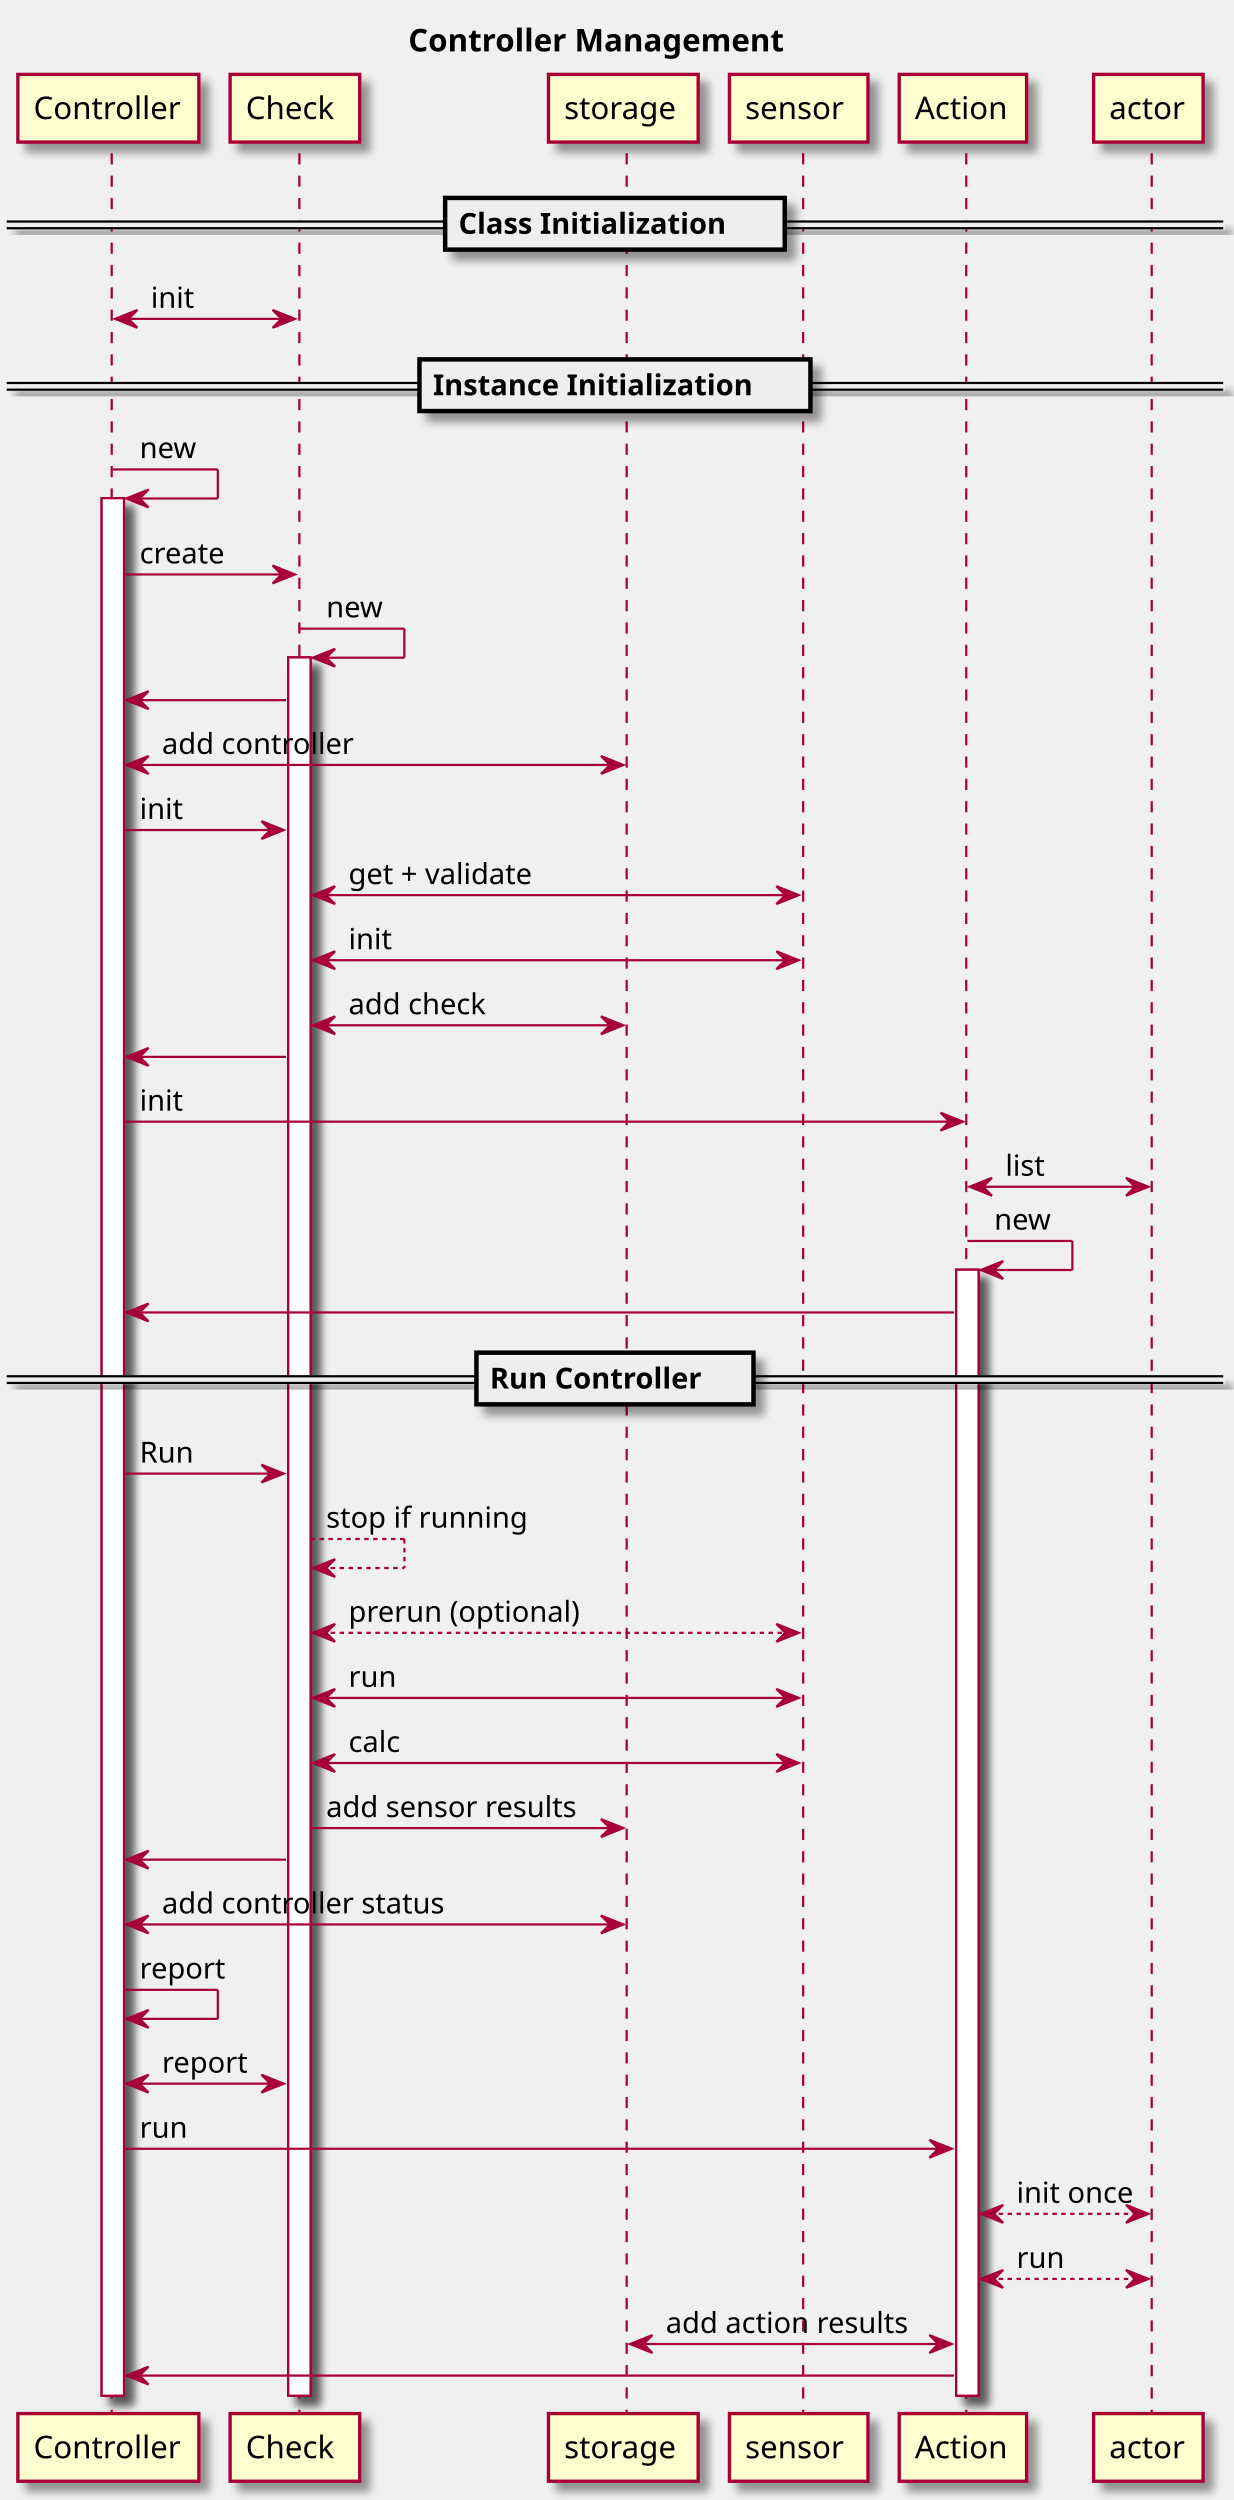
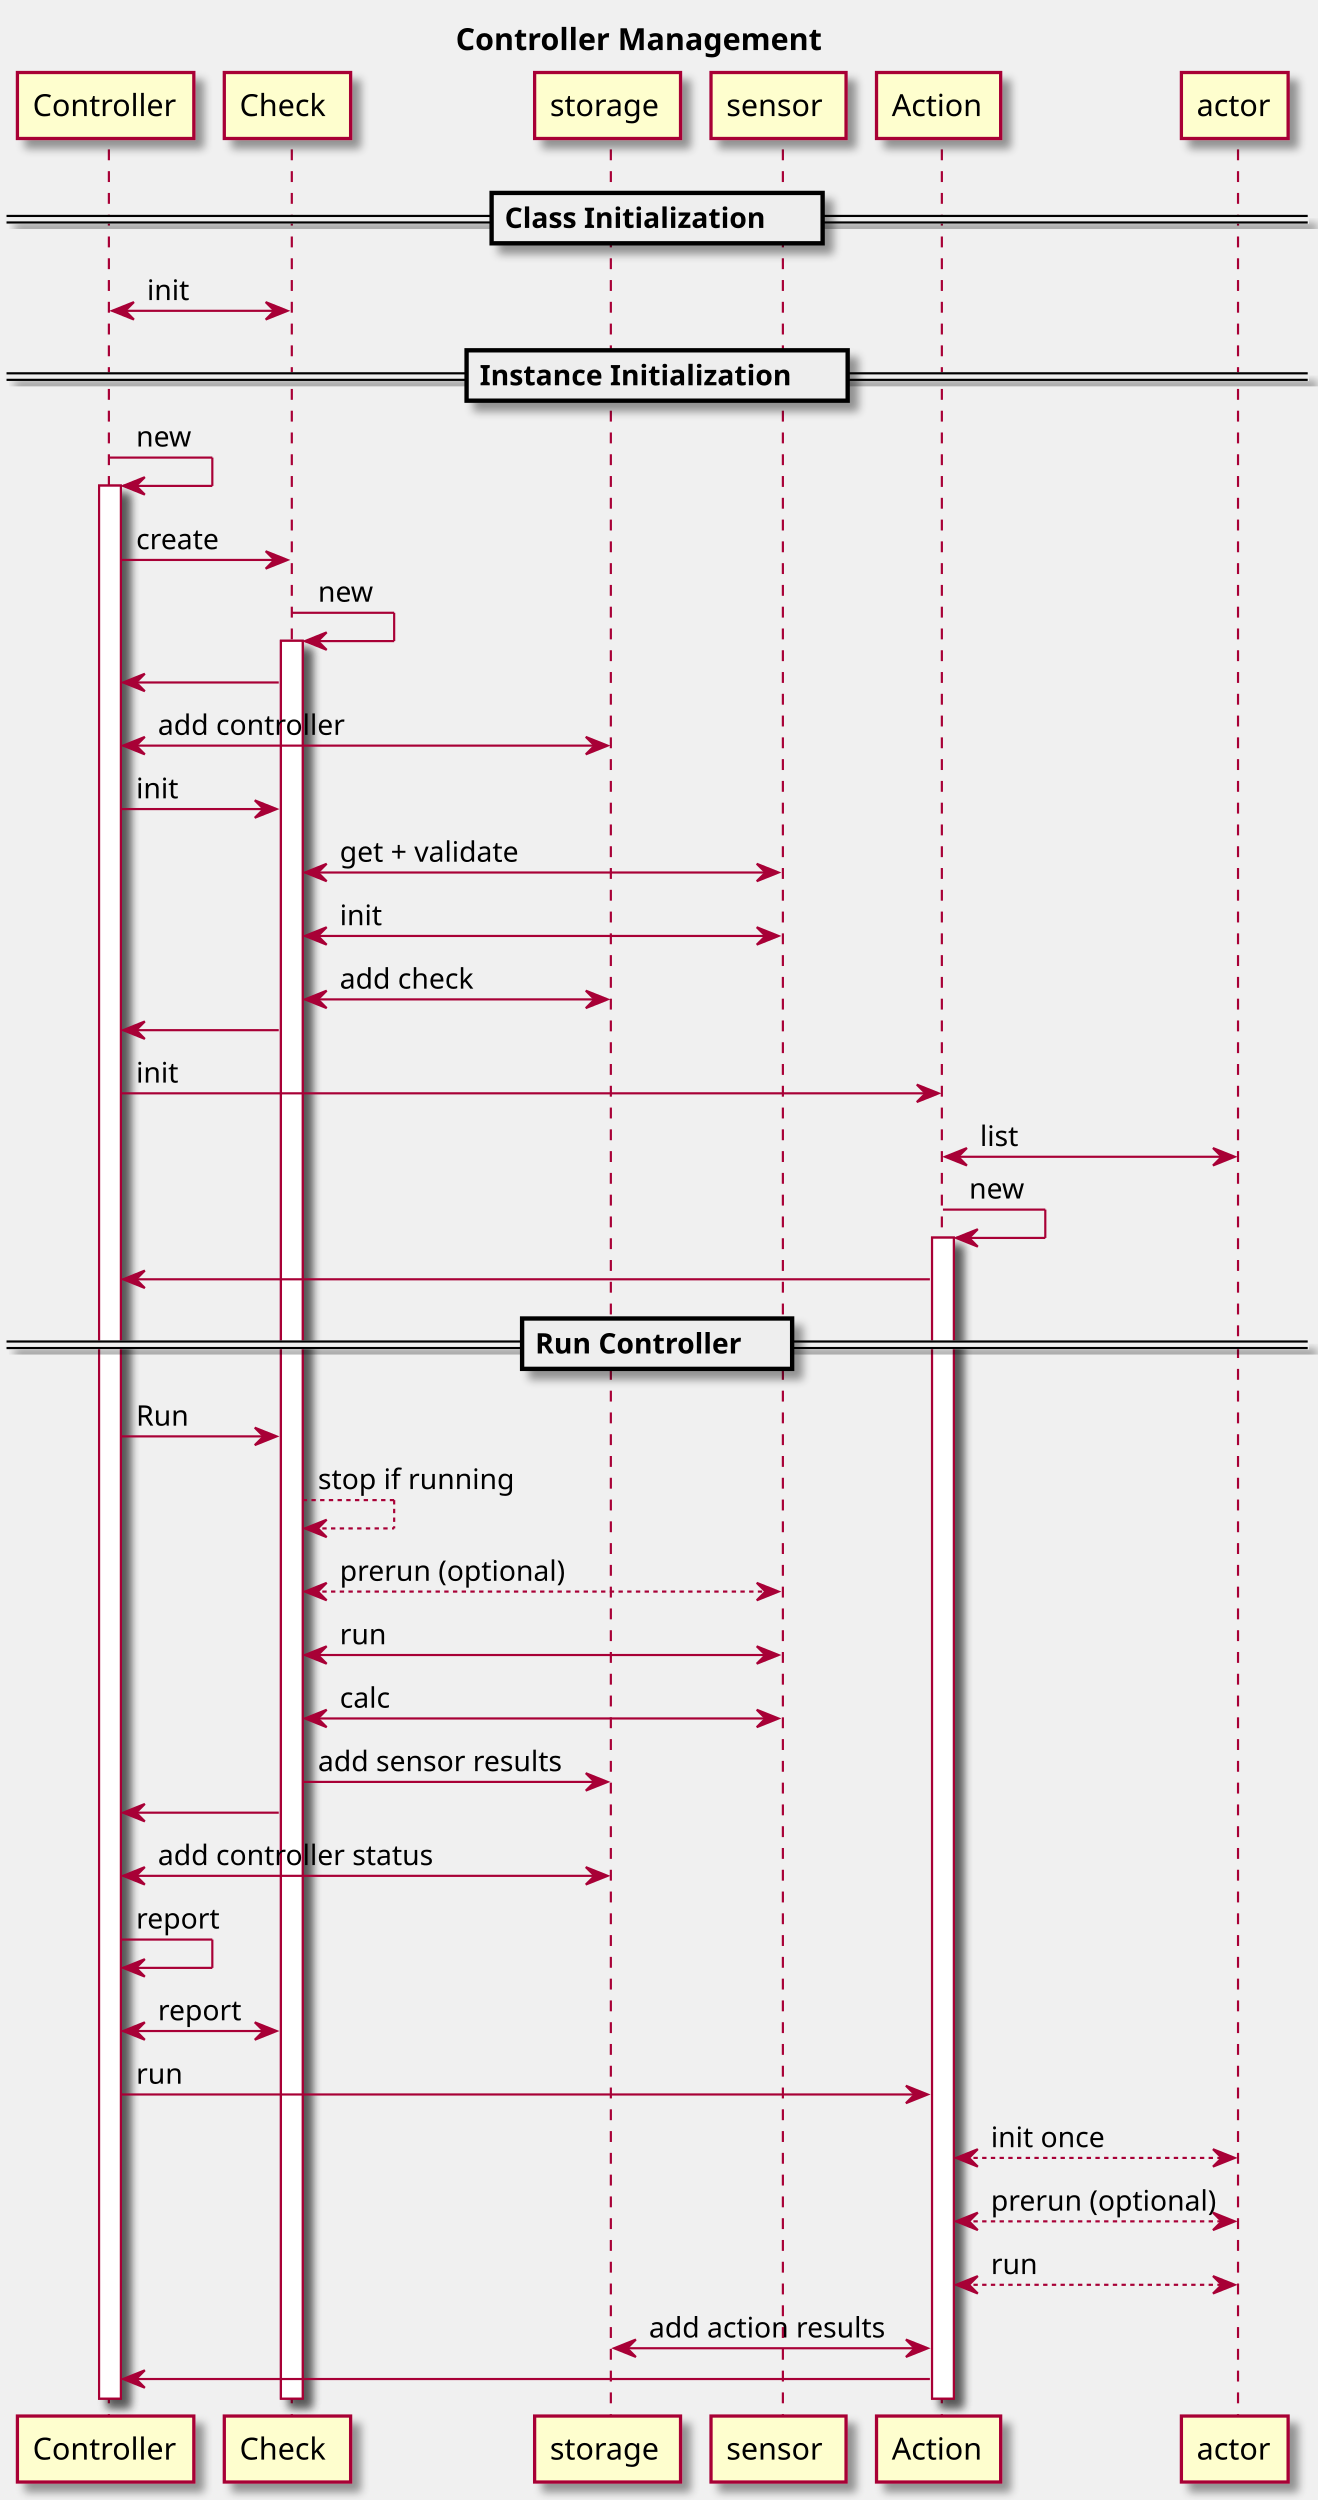
- <svg xmlns="http://www.w3.org/2000/svg" height="1119px" style="width:552px;height:1119px;" version="1.1" viewBox="0 0 552 1119" width="552px">
+ <svg xmlns="http://www.w3.org/2000/svg" height="1148px" style="width:605px;height:1148px;" version="1.1" viewBox="0 0 605 1148" width="605px">
  <defs>
    <filter height="300%" id="f1" width="300%" x="-1" y="-1">
      <feGaussianBlur result="blurOut" stdDeviation="2.0" />
      <feColorMatrix in="blurOut" result="blurOut2" type="matrix" values="0 0 0 0 0 0 0 0 0 0 0 0 0 0 0 0 0 0 .4 0" />
      <feOffset dx="4.0" dy="4.0" in="blurOut2" result="blurOut3" />
      <feBlend in="SourceGraphic" in2="blurOut3" mode="normal" />
    </filter>
  </defs>
  <g>
-     <text fill="#000000" font-family="sans-serif" font-size="14" font-weight="bold" lengthAdjust="spacingAndGlyphs" textLength="185" x="182.75" y="22.995">Controller Management</text>
-     <rect fill="#FFFFFF" filter="url(#f1)" height="849.32" style="stroke: #A80036; stroke-width: 1.0;" width="10" x="45.5" y="222.992" />
-     <rect fill="#FFFFFF" filter="url(#f1)" height="778.055" style="stroke: #A80036; stroke-width: 1.0;" width="10" x="129" y="294.258" />
-     <rect fill="#FFFFFF" filter="url(#f1)" height="503.992" style="stroke: #A80036; stroke-width: 1.0;" width="10" x="428" y="568.32" />
-     <line style="stroke: #A80036; stroke-width: 1.0; stroke-dasharray: 5.0,5.0;" x1="50" x2="50" y1="68.594" y2="1081.312" />
-     <line style="stroke: #A80036; stroke-width: 1.0; stroke-dasharray: 5.0,5.0;" x1="134" x2="134" y1="68.594" y2="1081.312" />
-     <line style="stroke: #A80036; stroke-width: 1.0; stroke-dasharray: 5.0,5.0;" x1="280.5" x2="280.5" y1="68.594" y2="1081.312" />
-     <line style="stroke: #A80036; stroke-width: 1.0; stroke-dasharray: 5.0,5.0;" x1="359.5" x2="359.5" y1="68.594" y2="1081.312" />
-     <line style="stroke: #A80036; stroke-width: 1.0; stroke-dasharray: 5.0,5.0;" x1="432.5" x2="432.5" y1="68.594" y2="1081.312" />
-     <line style="stroke: #A80036; stroke-width: 1.0; stroke-dasharray: 5.0,5.0;" x1="515.5" x2="515.5" y1="68.594" y2="1081.312" />
+     <text fill="#000000" font-family="sans-serif" font-size="14" font-weight="bold" lengthAdjust="spacingAndGlyphs" textLength="185" x="209.25" y="22.995">Controller Management</text>
+     <rect fill="#FFFFFF" filter="url(#f1)" height="878.453" style="stroke: #A80036; stroke-width: 1.0;" width="10" x="45.5" y="222.992" />
+     <rect fill="#FFFFFF" filter="url(#f1)" height="807.188" style="stroke: #A80036; stroke-width: 1.0;" width="10" x="129" y="294.258" />
+     <rect fill="#FFFFFF" filter="url(#f1)" height="533.125" style="stroke: #A80036; stroke-width: 1.0;" width="10" x="428" y="568.32" />
+     <line style="stroke: #A80036; stroke-width: 1.0; stroke-dasharray: 5.0,5.0;" x1="50" x2="50" y1="68.594" y2="1110.445" />
+     <line style="stroke: #A80036; stroke-width: 1.0; stroke-dasharray: 5.0,5.0;" x1="134" x2="134" y1="68.594" y2="1110.445" />
+     <line style="stroke: #A80036; stroke-width: 1.0; stroke-dasharray: 5.0,5.0;" x1="280.5" x2="280.5" y1="68.594" y2="1110.445" />
+     <line style="stroke: #A80036; stroke-width: 1.0; stroke-dasharray: 5.0,5.0;" x1="359.5" x2="359.5" y1="68.594" y2="1110.445" />
+     <line style="stroke: #A80036; stroke-width: 1.0; stroke-dasharray: 5.0,5.0;" x1="432.5" x2="432.5" y1="68.594" y2="1110.445" />
+     <line style="stroke: #A80036; stroke-width: 1.0; stroke-dasharray: 5.0,5.0;" x1="568.5" x2="568.5" y1="68.594" y2="1110.445" />
    <rect fill="#FEFECE" filter="url(#f1)" height="30.297" style="stroke: #A80036; stroke-width: 1.5;" width="81" x="8" y="33.297" />
    <text fill="#000000" font-family="sans-serif" font-size="14" lengthAdjust="spacingAndGlyphs" textLength="67" x="15" y="53.292">Controller</text>
-     <rect fill="#FEFECE" filter="url(#f1)" height="30.297" style="stroke: #A80036; stroke-width: 1.5;" width="81" x="8" y="1080.312" />
-     <text fill="#000000" font-family="sans-serif" font-size="14" lengthAdjust="spacingAndGlyphs" textLength="67" x="15" y="1100.308">Controller</text>
+     <rect fill="#FEFECE" filter="url(#f1)" height="30.297" style="stroke: #A80036; stroke-width: 1.5;" width="81" x="8" y="1109.445" />
+     <text fill="#000000" font-family="sans-serif" font-size="14" lengthAdjust="spacingAndGlyphs" textLength="67" x="15" y="1129.44">Controller</text>
    <rect fill="#FEFECE" filter="url(#f1)" height="30.297" style="stroke: #A80036; stroke-width: 1.5;" width="58" x="103" y="33.297" />
    <text fill="#000000" font-family="sans-serif" font-size="14" lengthAdjust="spacingAndGlyphs" textLength="44" x="110" y="53.292">Check</text>
-     <rect fill="#FEFECE" filter="url(#f1)" height="30.297" style="stroke: #A80036; stroke-width: 1.5;" width="58" x="103" y="1080.312" />
-     <text fill="#000000" font-family="sans-serif" font-size="14" lengthAdjust="spacingAndGlyphs" textLength="44" x="110" y="1100.308">Check</text>
+     <rect fill="#FEFECE" filter="url(#f1)" height="30.297" style="stroke: #A80036; stroke-width: 1.5;" width="58" x="103" y="1109.445" />
+     <text fill="#000000" font-family="sans-serif" font-size="14" lengthAdjust="spacingAndGlyphs" textLength="44" x="110" y="1129.44">Check</text>
    <rect fill="#FEFECE" filter="url(#f1)" height="30.297" style="stroke: #A80036; stroke-width: 1.5;" width="67" x="245.5" y="33.297" />
    <text fill="#000000" font-family="sans-serif" font-size="14" lengthAdjust="spacingAndGlyphs" textLength="53" x="252.5" y="53.292">storage</text>
-     <rect fill="#FEFECE" filter="url(#f1)" height="30.297" style="stroke: #A80036; stroke-width: 1.5;" width="67" x="245.5" y="1080.312" />
-     <text fill="#000000" font-family="sans-serif" font-size="14" lengthAdjust="spacingAndGlyphs" textLength="53" x="252.5" y="1100.308">storage</text>
+     <rect fill="#FEFECE" filter="url(#f1)" height="30.297" style="stroke: #A80036; stroke-width: 1.5;" width="67" x="245.5" y="1109.445" />
+     <text fill="#000000" font-family="sans-serif" font-size="14" lengthAdjust="spacingAndGlyphs" textLength="53" x="252.5" y="1129.44">storage</text>
    <rect fill="#FEFECE" filter="url(#f1)" height="30.297" style="stroke: #A80036; stroke-width: 1.5;" width="62" x="326.5" y="33.297" />
    <text fill="#000000" font-family="sans-serif" font-size="14" lengthAdjust="spacingAndGlyphs" textLength="48" x="333.5" y="53.292">sensor</text>
-     <rect fill="#FEFECE" filter="url(#f1)" height="30.297" style="stroke: #A80036; stroke-width: 1.5;" width="62" x="326.5" y="1080.312" />
-     <text fill="#000000" font-family="sans-serif" font-size="14" lengthAdjust="spacingAndGlyphs" textLength="48" x="333.5" y="1100.308">sensor</text>
+     <rect fill="#FEFECE" filter="url(#f1)" height="30.297" style="stroke: #A80036; stroke-width: 1.5;" width="62" x="326.5" y="1109.445" />
+     <text fill="#000000" font-family="sans-serif" font-size="14" lengthAdjust="spacingAndGlyphs" textLength="48" x="333.5" y="1129.44">sensor</text>
    <rect fill="#FEFECE" filter="url(#f1)" height="30.297" style="stroke: #A80036; stroke-width: 1.5;" width="57" x="402.5" y="33.297" />
    <text fill="#000000" font-family="sans-serif" font-size="14" lengthAdjust="spacingAndGlyphs" textLength="43" x="409.5" y="53.292">Action</text>
-     <rect fill="#FEFECE" filter="url(#f1)" height="30.297" style="stroke: #A80036; stroke-width: 1.5;" width="57" x="402.5" y="1080.312" />
-     <text fill="#000000" font-family="sans-serif" font-size="14" lengthAdjust="spacingAndGlyphs" textLength="43" x="409.5" y="1100.308">Action</text>
-     <rect fill="#FEFECE" filter="url(#f1)" height="30.297" style="stroke: #A80036; stroke-width: 1.5;" width="49" x="489.5" y="33.297" />
-     <text fill="#000000" font-family="sans-serif" font-size="14" lengthAdjust="spacingAndGlyphs" textLength="35" x="496.5" y="53.292">actor</text>
-     <rect fill="#FEFECE" filter="url(#f1)" height="30.297" style="stroke: #A80036; stroke-width: 1.5;" width="49" x="489.5" y="1080.312" />
-     <text fill="#000000" font-family="sans-serif" font-size="14" lengthAdjust="spacingAndGlyphs" textLength="35" x="496.5" y="1100.308">actor</text>
-     <rect fill="#FFFFFF" filter="url(#f1)" height="849.32" style="stroke: #A80036; stroke-width: 1.0;" width="10" x="45.5" y="222.992" />
-     <rect fill="#FFFFFF" filter="url(#f1)" height="778.055" style="stroke: #A80036; stroke-width: 1.0;" width="10" x="129" y="294.258" />
-     <rect fill="#FFFFFF" filter="url(#f1)" height="503.992" style="stroke: #A80036; stroke-width: 1.0;" width="10" x="428" y="568.32" />
-     <rect fill="#EEEEEE" filter="url(#f1)" height="3" style="stroke: #EEEEEE; stroke-width: 1.0;" width="544.5" x="3" y="99.16" />
-     <line style="stroke: #000000; stroke-width: 1.0;" x1="3" x2="547.5" y1="99.16" y2="99.16" />
-     <line style="stroke: #000000; stroke-width: 1.0;" x1="3" x2="547.5" y1="102.16" y2="102.16" />
-     <rect fill="#EEEEEE" filter="url(#f1)" height="23.133" style="stroke: #000000; stroke-width: 2.0;" width="152" x="199.25" y="88.594" />
-     <text fill="#000000" font-family="sans-serif" font-size="13" font-weight="bold" lengthAdjust="spacingAndGlyphs" textLength="133" x="205.25" y="104.661">Class Initialization</text>
+     <rect fill="#FEFECE" filter="url(#f1)" height="30.297" style="stroke: #A80036; stroke-width: 1.5;" width="57" x="402.5" y="1109.445" />
+     <text fill="#000000" font-family="sans-serif" font-size="14" lengthAdjust="spacingAndGlyphs" textLength="43" x="409.5" y="1129.44">Action</text>
+     <rect fill="#FEFECE" filter="url(#f1)" height="30.297" style="stroke: #A80036; stroke-width: 1.5;" width="49" x="542.5" y="33.297" />
+     <text fill="#000000" font-family="sans-serif" font-size="14" lengthAdjust="spacingAndGlyphs" textLength="35" x="549.5" y="53.292">actor</text>
+     <rect fill="#FEFECE" filter="url(#f1)" height="30.297" style="stroke: #A80036; stroke-width: 1.5;" width="49" x="542.5" y="1109.445" />
+     <text fill="#000000" font-family="sans-serif" font-size="14" lengthAdjust="spacingAndGlyphs" textLength="35" x="549.5" y="1129.44">actor</text>
+     <rect fill="#FFFFFF" filter="url(#f1)" height="878.453" style="stroke: #A80036; stroke-width: 1.0;" width="10" x="45.5" y="222.992" />
+     <rect fill="#FFFFFF" filter="url(#f1)" height="807.188" style="stroke: #A80036; stroke-width: 1.0;" width="10" x="129" y="294.258" />
+     <rect fill="#FFFFFF" filter="url(#f1)" height="533.125" style="stroke: #A80036; stroke-width: 1.0;" width="10" x="428" y="568.32" />
+     <rect fill="#EEEEEE" filter="url(#f1)" height="3" style="stroke: #EEEEEE; stroke-width: 1.0;" width="597.5" x="3" y="99.16" />
+     <line style="stroke: #000000; stroke-width: 1.0;" x1="3" x2="600.5" y1="99.16" y2="99.16" />
+     <line style="stroke: #000000; stroke-width: 1.0;" x1="3" x2="600.5" y1="102.16" y2="102.16" />
+     <rect fill="#EEEEEE" filter="url(#f1)" height="23.133" style="stroke: #000000; stroke-width: 2.0;" width="152" x="225.75" y="88.594" />
+     <text fill="#000000" font-family="sans-serif" font-size="13" font-weight="bold" lengthAdjust="spacingAndGlyphs" textLength="133" x="231.75" y="104.661">Class Initialization</text>
    <polygon fill="#A80036" points="61.5,138.727,51.5,142.727,61.5,146.727,57.5,142.727" style="stroke: #A80036; stroke-width: 1.0;" />
    <polygon fill="#A80036" points="122,138.727,132,142.727,122,146.727,126,142.727" style="stroke: #A80036; stroke-width: 1.0;" />
    <line style="stroke: #A80036; stroke-width: 1.0;" x1="55.5" x2="128" y1="142.727" y2="142.727" />
    <text fill="#000000" font-family="sans-serif" font-size="13" lengthAdjust="spacingAndGlyphs" textLength="19" x="67.5" y="137.793">init</text>
-     <rect fill="#EEEEEE" filter="url(#f1)" height="3" style="stroke: #EEEEEE; stroke-width: 1.0;" width="544.5" x="3" y="171.426" />
-     <line style="stroke: #000000; stroke-width: 1.0;" x1="3" x2="547.5" y1="171.426" y2="171.426" />
-     <line style="stroke: #000000; stroke-width: 1.0;" x1="3" x2="547.5" y1="174.426" y2="174.426" />
-     <rect fill="#EEEEEE" filter="url(#f1)" height="23.133" style="stroke: #000000; stroke-width: 2.0;" width="175" x="187.75" y="160.859" />
-     <text fill="#000000" font-family="sans-serif" font-size="13" font-weight="bold" lengthAdjust="spacingAndGlyphs" textLength="156" x="193.75" y="176.926">Instance Initialization</text>
+     <rect fill="#EEEEEE" filter="url(#f1)" height="3" style="stroke: #EEEEEE; stroke-width: 1.0;" width="597.5" x="3" y="171.426" />
+     <line style="stroke: #000000; stroke-width: 1.0;" x1="3" x2="600.5" y1="171.426" y2="171.426" />
+     <line style="stroke: #000000; stroke-width: 1.0;" x1="3" x2="600.5" y1="174.426" y2="174.426" />
+     <rect fill="#EEEEEE" filter="url(#f1)" height="23.133" style="stroke: #000000; stroke-width: 2.0;" width="175" x="214.25" y="160.859" />
+     <text fill="#000000" font-family="sans-serif" font-size="13" font-weight="bold" lengthAdjust="spacingAndGlyphs" textLength="156" x="220.25" y="176.926">Instance Initialization</text>
    <line style="stroke: #A80036; stroke-width: 1.0;" x1="50.5" x2="97.5" y1="210.125" y2="210.125" />
    <line style="stroke: #A80036; stroke-width: 1.0;" x1="97.5" x2="97.5" y1="210.125" y2="223.125" />
    <line style="stroke: #A80036; stroke-width: 1.0;" x1="56.5" x2="97.5" y1="223.125" y2="223.125" />
    <polygon fill="#A80036" points="66.5,219.125,56.5,223.125,66.5,227.125,62.5,223.125" style="stroke: #A80036; stroke-width: 1.0;" />
    <text fill="#000000" font-family="sans-serif" font-size="13" lengthAdjust="spacingAndGlyphs" textLength="25" x="62.5" y="205.059">new</text>
    <polygon fill="#A80036" points="122,253.125,132,257.125,122,261.125,126,257.125" style="stroke: #A80036; stroke-width: 1.0;" />
    <line style="stroke: #A80036; stroke-width: 1.0;" x1="55.5" x2="128" y1="257.125" y2="257.125" />
    <text fill="#000000" font-family="sans-serif" font-size="13" lengthAdjust="spacingAndGlyphs" textLength="41" x="62.5" y="252.192">create</text>
    <line style="stroke: #A80036; stroke-width: 1.0;" x1="134" x2="181" y1="281.391" y2="281.391" />
    <line style="stroke: #A80036; stroke-width: 1.0;" x1="181" x2="181" y1="281.391" y2="294.391" />
    <line style="stroke: #A80036; stroke-width: 1.0;" x1="140" x2="181" y1="294.391" y2="294.391" />
    <polygon fill="#A80036" points="150,290.391,140,294.391,150,298.391,146,294.391" style="stroke: #A80036; stroke-width: 1.0;" />
    <text fill="#000000" font-family="sans-serif" font-size="13" lengthAdjust="spacingAndGlyphs" textLength="25" x="146" y="276.325">new</text>
    <polygon fill="#A80036" points="66.5,309.391,56.5,313.391,66.5,317.391,62.5,313.391" style="stroke: #A80036; stroke-width: 1.0;" />
    <line style="stroke: #A80036; stroke-width: 1.0;" x1="60.5" x2="128" y1="313.391" y2="313.391" />
    <polygon fill="#A80036" points="66.5,338.391,56.5,342.391,66.5,346.391,62.5,342.391" style="stroke: #A80036; stroke-width: 1.0;" />
    <polygon fill="#A80036" points="269,338.391,279,342.391,269,346.391,273,342.391" style="stroke: #A80036; stroke-width: 1.0;" />
    <line style="stroke: #A80036; stroke-width: 1.0;" x1="60.5" x2="275" y1="342.391" y2="342.391" />
    <text fill="#000000" font-family="sans-serif" font-size="13" lengthAdjust="spacingAndGlyphs" textLength="88" x="72.5" y="337.457">add controller</text>
    <polygon fill="#A80036" points="117,367.523,127,371.523,117,375.523,121,371.523" style="stroke: #A80036; stroke-width: 1.0;" />
    <line style="stroke: #A80036; stroke-width: 1.0;" x1="55.5" x2="123" y1="371.523" y2="371.523" />
    <text fill="#000000" font-family="sans-serif" font-size="13" lengthAdjust="spacingAndGlyphs" textLength="19" x="62.5" y="366.59">init</text>
    <polygon fill="#A80036" points="150,396.656,140,400.656,150,404.656,146,400.656" style="stroke: #A80036; stroke-width: 1.0;" />
    <polygon fill="#A80036" points="347.5,396.656,357.5,400.656,347.5,404.656,351.5,400.656" style="stroke: #A80036; stroke-width: 1.0;" />
    <line style="stroke: #A80036; stroke-width: 1.0;" x1="144" x2="353.5" y1="400.656" y2="400.656" />
    <text fill="#000000" font-family="sans-serif" font-size="13" lengthAdjust="spacingAndGlyphs" textLength="90" x="156" y="395.723">get + validate</text>
    <polygon fill="#A80036" points="150,425.789,140,429.789,150,433.789,146,429.789" style="stroke: #A80036; stroke-width: 1.0;" />
    <polygon fill="#A80036" points="347.5,425.789,357.5,429.789,347.5,433.789,351.5,429.789" style="stroke: #A80036; stroke-width: 1.0;" />
    <line style="stroke: #A80036; stroke-width: 1.0;" x1="144" x2="353.5" y1="429.789" y2="429.789" />
    <text fill="#000000" font-family="sans-serif" font-size="13" lengthAdjust="spacingAndGlyphs" textLength="19" x="156" y="424.856">init</text>
    <polygon fill="#A80036" points="150,454.922,140,458.922,150,462.922,146,458.922" style="stroke: #A80036; stroke-width: 1.0;" />
    <polygon fill="#A80036" points="269,454.922,279,458.922,269,462.922,273,458.922" style="stroke: #A80036; stroke-width: 1.0;" />
    <line style="stroke: #A80036; stroke-width: 1.0;" x1="144" x2="275" y1="458.922" y2="458.922" />
    <text fill="#000000" font-family="sans-serif" font-size="13" lengthAdjust="spacingAndGlyphs" textLength="65" x="156" y="453.989">add check</text>
    <polygon fill="#A80036" points="66.5,469.055,56.5,473.055,66.5,477.055,62.5,473.055" style="stroke: #A80036; stroke-width: 1.0;" />
    <line style="stroke: #A80036; stroke-width: 1.0;" x1="60.5" x2="128" y1="473.055" y2="473.055" />
    <polygon fill="#A80036" points="421,498.055,431,502.055,421,506.055,425,502.055" style="stroke: #A80036; stroke-width: 1.0;" />
    <line style="stroke: #A80036; stroke-width: 1.0;" x1="55.5" x2="427" y1="502.055" y2="502.055" />
    <text fill="#000000" font-family="sans-serif" font-size="13" lengthAdjust="spacingAndGlyphs" textLength="19" x="62.5" y="497.122">init</text>
    <polygon fill="#A80036" points="444,527.188,434,531.188,444,535.188,440,531.188" style="stroke: #A80036; stroke-width: 1.0;" />
-     <polygon fill="#A80036" points="504,527.188,514,531.188,504,535.188,508,531.188" style="stroke: #A80036; stroke-width: 1.0;" />
-     <line style="stroke: #A80036; stroke-width: 1.0;" x1="438" x2="510" y1="531.188" y2="531.188" />
+     <polygon fill="#A80036" points="557,527.188,567,531.188,557,535.188,561,531.188" style="stroke: #A80036; stroke-width: 1.0;" />
+     <line style="stroke: #A80036; stroke-width: 1.0;" x1="438" x2="563" y1="531.188" y2="531.188" />
    <text fill="#000000" font-family="sans-serif" font-size="13" lengthAdjust="spacingAndGlyphs" textLength="18" x="450" y="526.254">list</text>
    <line style="stroke: #A80036; stroke-width: 1.0;" x1="433" x2="480" y1="555.453" y2="555.453" />
    <line style="stroke: #A80036; stroke-width: 1.0;" x1="480" x2="480" y1="555.453" y2="568.453" />
    <line style="stroke: #A80036; stroke-width: 1.0;" x1="439" x2="480" y1="568.453" y2="568.453" />
    <polygon fill="#A80036" points="449,564.453,439,568.453,449,572.453,445,568.453" style="stroke: #A80036; stroke-width: 1.0;" />
    <text fill="#000000" font-family="sans-serif" font-size="13" lengthAdjust="spacingAndGlyphs" textLength="25" x="445" y="550.387">new</text>
    <polygon fill="#A80036" points="66.5,583.453,56.5,587.453,66.5,591.453,62.5,587.453" style="stroke: #A80036; stroke-width: 1.0;" />
    <line style="stroke: #A80036; stroke-width: 1.0;" x1="60.5" x2="427" y1="587.453" y2="587.453" />
-     <rect fill="#EEEEEE" filter="url(#f1)" height="3" style="stroke: #EEEEEE; stroke-width: 1.0;" width="544.5" x="3" y="616.019" />
-     <line style="stroke: #000000; stroke-width: 1.0;" x1="3" x2="547.5" y1="616.019" y2="616.019" />
-     <line style="stroke: #000000; stroke-width: 1.0;" x1="3" x2="547.5" y1="619.019" y2="619.019" />
-     <rect fill="#EEEEEE" filter="url(#f1)" height="23.133" style="stroke: #000000; stroke-width: 2.0;" width="124" x="213.25" y="605.453" />
-     <text fill="#000000" font-family="sans-serif" font-size="13" font-weight="bold" lengthAdjust="spacingAndGlyphs" textLength="105" x="219.25" y="621.52">Run Controller</text>
+     <rect fill="#EEEEEE" filter="url(#f1)" height="3" style="stroke: #EEEEEE; stroke-width: 1.0;" width="597.5" x="3" y="616.019" />
+     <line style="stroke: #000000; stroke-width: 1.0;" x1="3" x2="600.5" y1="616.019" y2="616.019" />
+     <line style="stroke: #000000; stroke-width: 1.0;" x1="3" x2="600.5" y1="619.019" y2="619.019" />
+     <rect fill="#EEEEEE" filter="url(#f1)" height="23.133" style="stroke: #000000; stroke-width: 2.0;" width="124" x="239.75" y="605.453" />
+     <text fill="#000000" font-family="sans-serif" font-size="13" font-weight="bold" lengthAdjust="spacingAndGlyphs" textLength="105" x="245.75" y="621.52">Run Controller</text>
    <polygon fill="#A80036" points="117,655.586,127,659.586,117,663.586,121,659.586" style="stroke: #A80036; stroke-width: 1.0;" />
    <line style="stroke: #A80036; stroke-width: 1.0;" x1="55.5" x2="123" y1="659.586" y2="659.586" />
    <text fill="#000000" font-family="sans-serif" font-size="13" lengthAdjust="spacingAndGlyphs" textLength="24" x="62.5" y="654.653">Run</text>
    <line style="stroke: #A80036; stroke-width: 1.0; stroke-dasharray: 2.0,2.0;" x1="139" x2="181" y1="688.852" y2="688.852" />
    <line style="stroke: #A80036; stroke-width: 1.0; stroke-dasharray: 2.0,2.0;" x1="181" x2="181" y1="688.852" y2="701.852" />
    <line style="stroke: #A80036; stroke-width: 1.0; stroke-dasharray: 2.0,2.0;" x1="140" x2="181" y1="701.852" y2="701.852" />
    <polygon fill="#A80036" points="150,697.852,140,701.852,150,705.852,146,701.852" style="stroke: #A80036; stroke-width: 1.0;" />
    <text fill="#000000" font-family="sans-serif" font-size="13" lengthAdjust="spacingAndGlyphs" textLength="91" x="146" y="683.786">stop if running</text>
    <polygon fill="#A80036" points="150,726.852,140,730.852,150,734.852,146,730.852" style="stroke: #A80036; stroke-width: 1.0;" />
    <polygon fill="#A80036" points="347.5,726.852,357.5,730.852,347.5,734.852,351.5,730.852" style="stroke: #A80036; stroke-width: 1.0;" />
    <line style="stroke: #A80036; stroke-width: 1.0; stroke-dasharray: 2.0,2.0;" x1="144" x2="353.5" y1="730.852" y2="730.852" />
    <text fill="#000000" font-family="sans-serif" font-size="13" lengthAdjust="spacingAndGlyphs" textLength="107" x="156" y="725.918">prerun (optional)</text>
    <polygon fill="#A80036" points="150,755.984,140,759.984,150,763.984,146,759.984" style="stroke: #A80036; stroke-width: 1.0;" />
    <polygon fill="#A80036" points="347.5,755.984,357.5,759.984,347.5,763.984,351.5,759.984" style="stroke: #A80036; stroke-width: 1.0;" />
    <line style="stroke: #A80036; stroke-width: 1.0;" x1="144" x2="353.5" y1="759.984" y2="759.984" />
    <text fill="#000000" font-family="sans-serif" font-size="13" lengthAdjust="spacingAndGlyphs" textLength="21" x="156" y="755.051">run</text>
    <polygon fill="#A80036" points="150,785.117,140,789.117,150,793.117,146,789.117" style="stroke: #A80036; stroke-width: 1.0;" />
    <polygon fill="#A80036" points="347.5,785.117,357.5,789.117,347.5,793.117,351.5,789.117" style="stroke: #A80036; stroke-width: 1.0;" />
    <line style="stroke: #A80036; stroke-width: 1.0;" x1="144" x2="353.5" y1="789.117" y2="789.117" />
    <text fill="#000000" font-family="sans-serif" font-size="13" lengthAdjust="spacingAndGlyphs" textLength="25" x="156" y="784.184">calc</text>
    <polygon fill="#A80036" points="269,814.25,279,818.25,269,822.25,273,818.25" style="stroke: #A80036; stroke-width: 1.0;" />
    <line style="stroke: #A80036; stroke-width: 1.0;" x1="139" x2="275" y1="818.25" y2="818.25" />
    <text fill="#000000" font-family="sans-serif" font-size="13" lengthAdjust="spacingAndGlyphs" textLength="118" x="146" y="813.317">add sensor results</text>
    <polygon fill="#A80036" points="66.5,828.383,56.5,832.383,66.5,836.383,62.5,832.383" style="stroke: #A80036; stroke-width: 1.0;" />
    <line style="stroke: #A80036; stroke-width: 1.0;" x1="60.5" x2="128" y1="832.383" y2="832.383" />
    <polygon fill="#A80036" points="66.5,857.383,56.5,861.383,66.5,865.383,62.5,861.383" style="stroke: #A80036; stroke-width: 1.0;" />
    <polygon fill="#A80036" points="269,857.383,279,861.383,269,865.383,273,861.383" style="stroke: #A80036; stroke-width: 1.0;" />
    <line style="stroke: #A80036; stroke-width: 1.0;" x1="60.5" x2="275" y1="861.383" y2="861.383" />
    <text fill="#000000" font-family="sans-serif" font-size="13" lengthAdjust="spacingAndGlyphs" textLength="132" x="72.5" y="856.45">add controller status</text>
    <line style="stroke: #A80036; stroke-width: 1.0;" x1="55.5" x2="97.5" y1="890.648" y2="890.648" />
    <line style="stroke: #A80036; stroke-width: 1.0;" x1="97.5" x2="97.5" y1="890.648" y2="903.648" />
    <line style="stroke: #A80036; stroke-width: 1.0;" x1="56.5" x2="97.5" y1="903.648" y2="903.648" />
    <polygon fill="#A80036" points="66.5,899.648,56.5,903.648,66.5,907.648,62.5,903.648" style="stroke: #A80036; stroke-width: 1.0;" />
    <text fill="#000000" font-family="sans-serif" font-size="13" lengthAdjust="spacingAndGlyphs" textLength="39" x="62.5" y="885.582">report</text>
    <polygon fill="#A80036" points="66.5,928.648,56.5,932.648,66.5,936.648,62.5,932.648" style="stroke: #A80036; stroke-width: 1.0;" />
    <polygon fill="#A80036" points="117,928.648,127,932.648,117,936.648,121,932.648" style="stroke: #A80036; stroke-width: 1.0;" />
    <line style="stroke: #A80036; stroke-width: 1.0;" x1="60.5" x2="123" y1="932.648" y2="932.648" />
    <text fill="#000000" font-family="sans-serif" font-size="13" lengthAdjust="spacingAndGlyphs" textLength="39" x="72.5" y="927.715">report</text>
    <polygon fill="#A80036" points="416,957.781,426,961.781,416,965.781,420,961.781" style="stroke: #A80036; stroke-width: 1.0;" />
    <line style="stroke: #A80036; stroke-width: 1.0;" x1="55.5" x2="422" y1="961.781" y2="961.781" />
    <text fill="#000000" font-family="sans-serif" font-size="13" lengthAdjust="spacingAndGlyphs" textLength="21" x="62.5" y="956.848">run</text>
    <polygon fill="#A80036" points="449,986.914,439,990.914,449,994.914,445,990.914" style="stroke: #A80036; stroke-width: 1.0;" />
-     <polygon fill="#A80036" points="504,986.914,514,990.914,504,994.914,508,990.914" style="stroke: #A80036; stroke-width: 1.0;" />
-     <line style="stroke: #A80036; stroke-width: 1.0; stroke-dasharray: 2.0,2.0;" x1="443" x2="510" y1="990.914" y2="990.914" />
+     <polygon fill="#A80036" points="557,986.914,567,990.914,557,994.914,561,990.914" style="stroke: #A80036; stroke-width: 1.0;" />
+     <line style="stroke: #A80036; stroke-width: 1.0; stroke-dasharray: 2.0,2.0;" x1="443" x2="563" y1="990.914" y2="990.914" />
    <text fill="#000000" font-family="sans-serif" font-size="13" lengthAdjust="spacingAndGlyphs" textLength="54" x="455" y="985.981">init once</text>
    <polygon fill="#A80036" points="449,1016.047,439,1020.047,449,1024.047,445,1020.047" style="stroke: #A80036; stroke-width: 1.0;" />
-     <polygon fill="#A80036" points="504,1016.047,514,1020.047,504,1024.047,508,1020.047" style="stroke: #A80036; stroke-width: 1.0;" />
-     <line style="stroke: #A80036; stroke-width: 1.0; stroke-dasharray: 2.0,2.0;" x1="443" x2="510" y1="1020.047" y2="1020.047" />
-     <text fill="#000000" font-family="sans-serif" font-size="13" lengthAdjust="spacingAndGlyphs" textLength="21" x="455" y="1015.114">run</text>
-     <polygon fill="#A80036" points="292,1045.18,282,1049.18,292,1053.18,288,1049.18" style="stroke: #A80036; stroke-width: 1.0;" />
-     <polygon fill="#A80036" points="416,1045.18,426,1049.18,416,1053.18,420,1049.18" style="stroke: #A80036; stroke-width: 1.0;" />
-     <line style="stroke: #A80036; stroke-width: 1.0;" x1="286" x2="422" y1="1049.18" y2="1049.18" />
-     <text fill="#000000" font-family="sans-serif" font-size="13" lengthAdjust="spacingAndGlyphs" textLength="114" x="298" y="1044.247">add action results</text>
-     <polygon fill="#A80036" points="66.5,1059.312,56.5,1063.312,66.5,1067.312,62.5,1063.312" style="stroke: #A80036; stroke-width: 1.0;" />
-     <line style="stroke: #A80036; stroke-width: 1.0;" x1="60.5" x2="427" y1="1063.312" y2="1063.312" />
+     <polygon fill="#A80036" points="557,1016.047,567,1020.047,557,1024.047,561,1020.047" style="stroke: #A80036; stroke-width: 1.0;" />
+     <line style="stroke: #A80036; stroke-width: 1.0; stroke-dasharray: 2.0,2.0;" x1="443" x2="563" y1="1020.047" y2="1020.047" />
+     <text fill="#000000" font-family="sans-serif" font-size="13" lengthAdjust="spacingAndGlyphs" textLength="107" x="455" y="1015.114">prerun (optional)</text>
+     <polygon fill="#A80036" points="449,1045.18,439,1049.18,449,1053.18,445,1049.18" style="stroke: #A80036; stroke-width: 1.0;" />
+     <polygon fill="#A80036" points="557,1045.18,567,1049.18,557,1053.18,561,1049.18" style="stroke: #A80036; stroke-width: 1.0;" />
+     <line style="stroke: #A80036; stroke-width: 1.0; stroke-dasharray: 2.0,2.0;" x1="443" x2="563" y1="1049.18" y2="1049.18" />
+     <text fill="#000000" font-family="sans-serif" font-size="13" lengthAdjust="spacingAndGlyphs" textLength="21" x="455" y="1044.247">run</text>
+     <polygon fill="#A80036" points="292,1074.312,282,1078.312,292,1082.312,288,1078.312" style="stroke: #A80036; stroke-width: 1.0;" />
+     <polygon fill="#A80036" points="416,1074.312,426,1078.312,416,1082.312,420,1078.312" style="stroke: #A80036; stroke-width: 1.0;" />
+     <line style="stroke: #A80036; stroke-width: 1.0;" x1="286" x2="422" y1="1078.312" y2="1078.312" />
+     <text fill="#000000" font-family="sans-serif" font-size="13" lengthAdjust="spacingAndGlyphs" textLength="114" x="298" y="1073.379">add action results</text>
+     <polygon fill="#A80036" points="66.5,1088.445,56.5,1092.445,66.5,1096.445,62.5,1092.445" style="stroke: #A80036; stroke-width: 1.0;" />
+     <line style="stroke: #A80036; stroke-width: 1.0;" x1="60.5" x2="427" y1="1092.445" y2="1092.445" />
  </g>
</svg>
